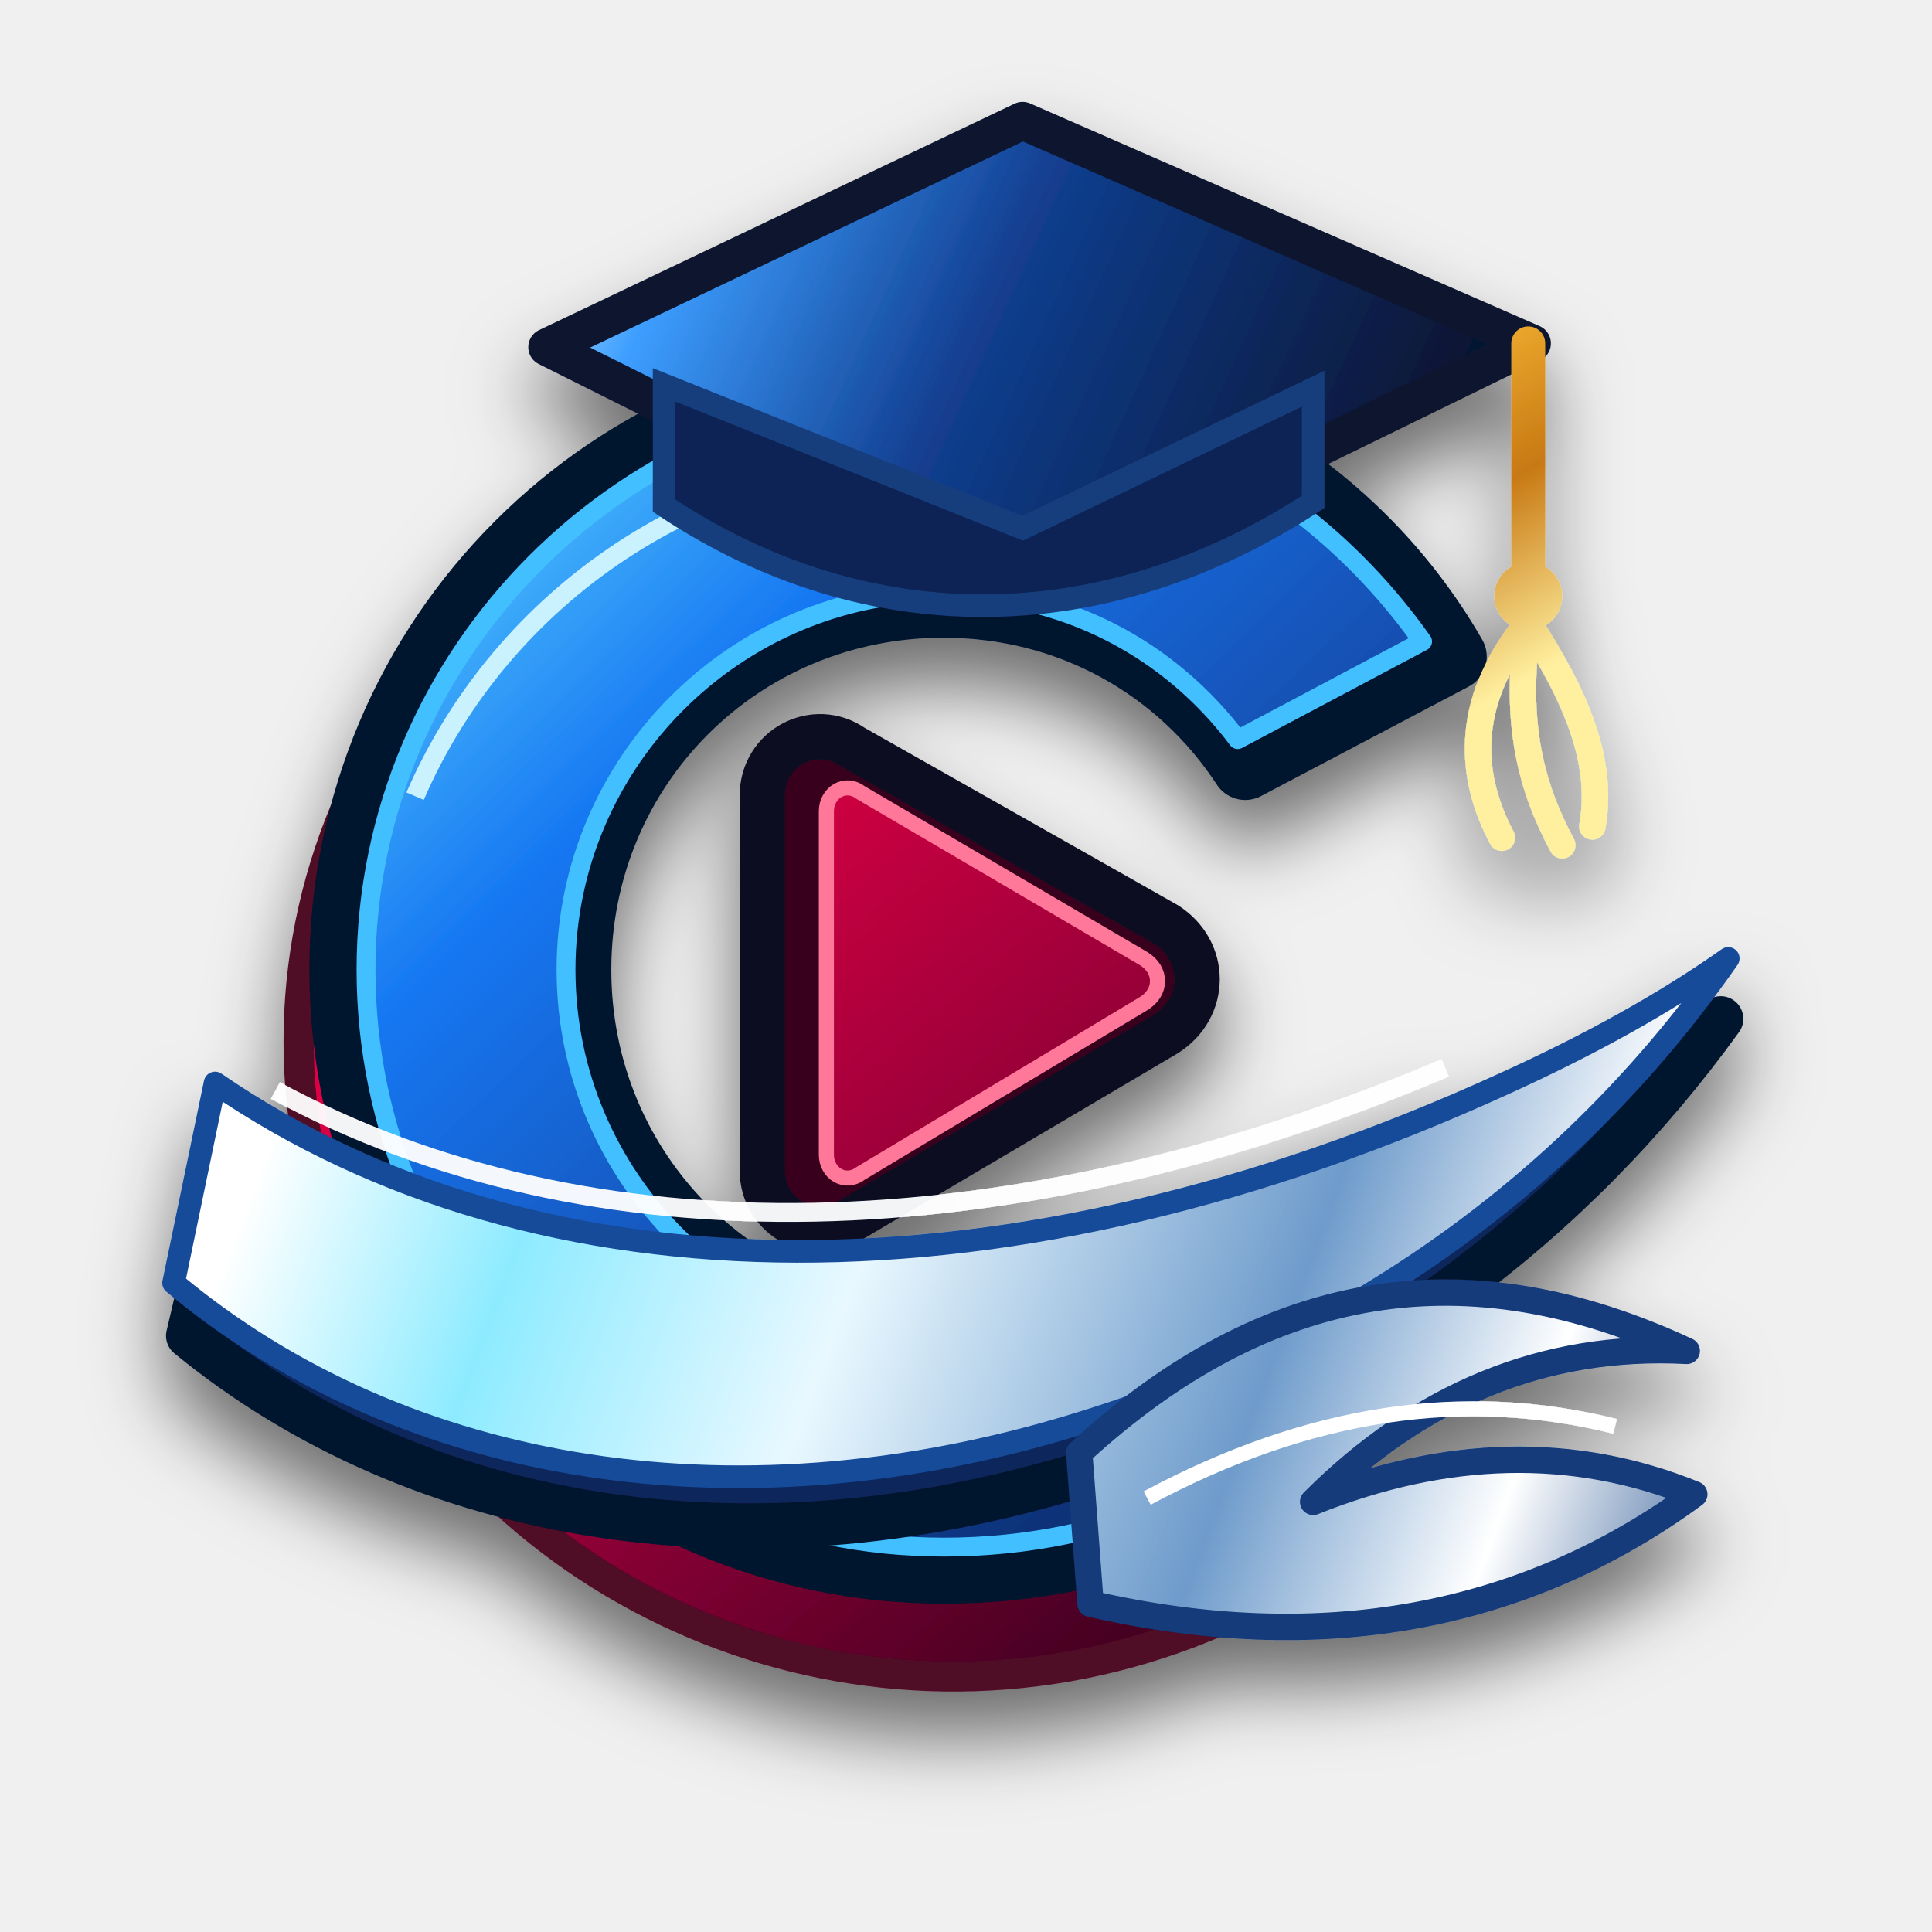
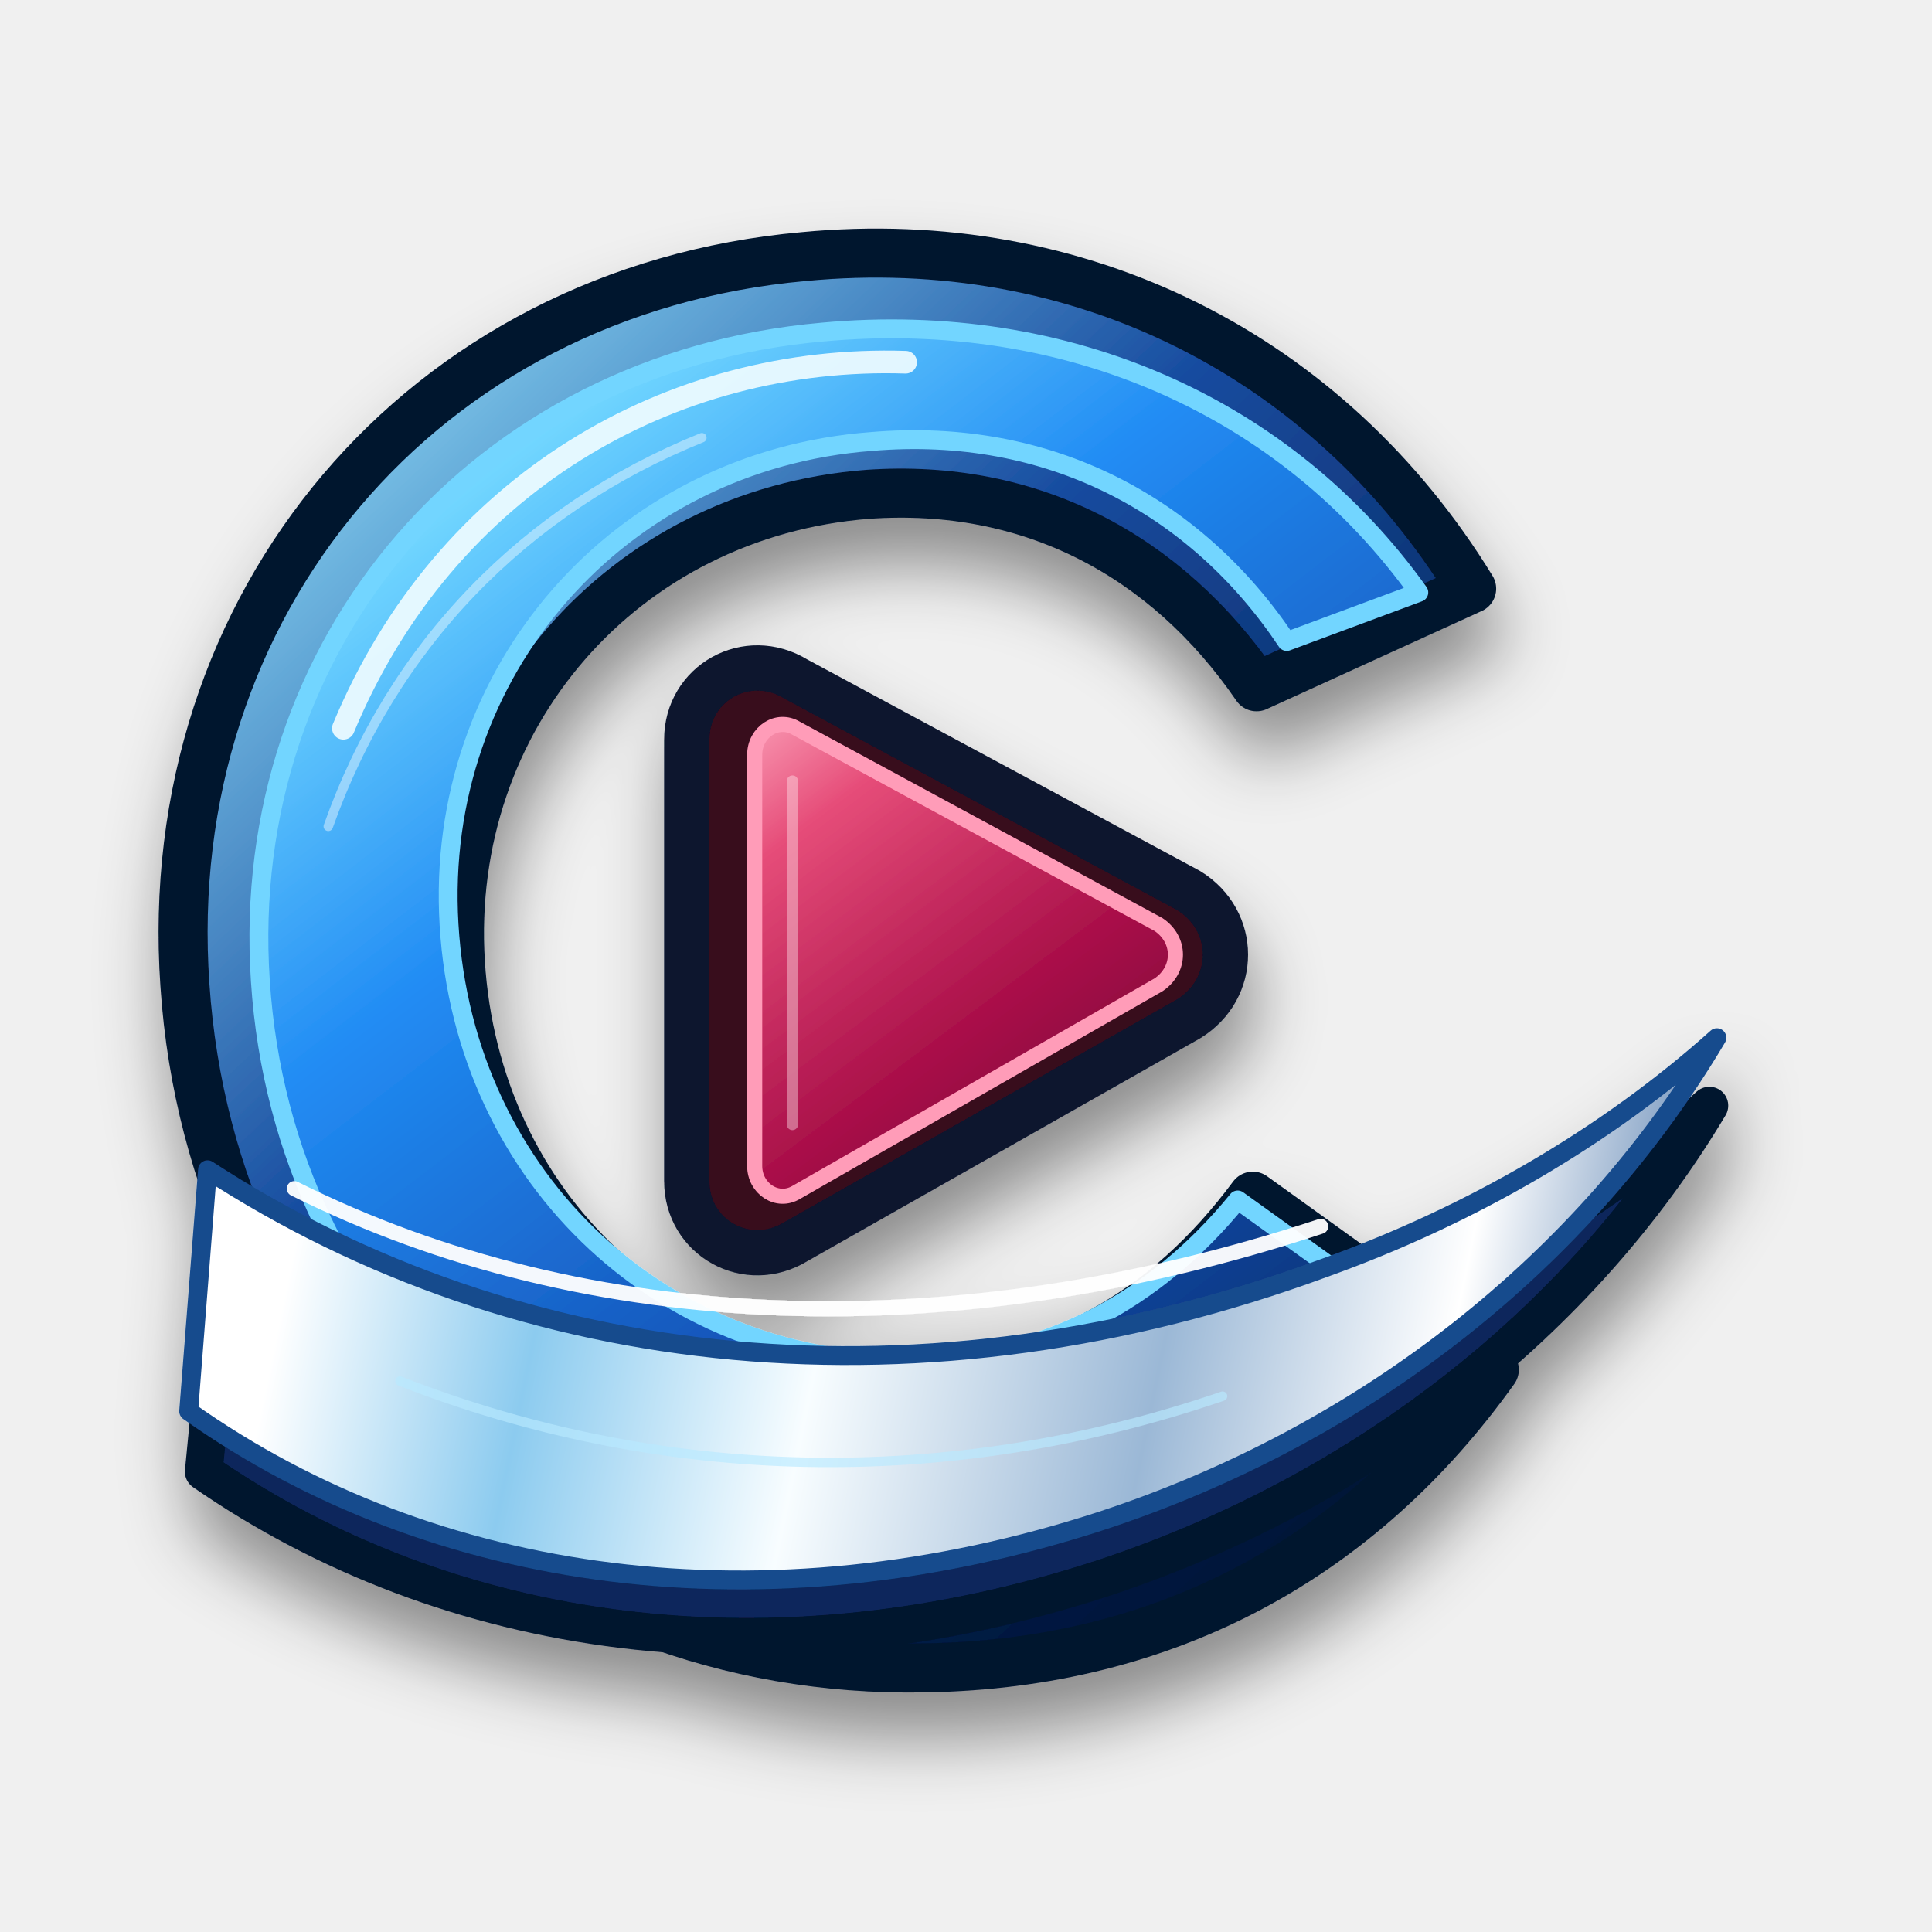
<svg xmlns="http://www.w3.org/2000/svg" viewBox="0 0 512 512" role="img" aria-labelledby="title desc">
  <defs>
-     <linearGradient id="blue" x1="75" y1="75" x2="420" y2="430" gradientUnits="userSpaceOnUse">
-       <stop stop-color="#E8FCFF" />
-       <stop offset=".12" stop-color="#58CFFF" />
-       <stop offset=".32" stop-color="#1677F2" />
-       <stop offset=".62" stop-color="#16449F" />
-       <stop offset=".86" stop-color="#09265E" />
-       <stop offset="1" stop-color="#06142F" />
+     <linearGradient id="cFace" x1="104" y1="65" x2="390" y2="438" gradientUnits="userSpaceOnUse">
+       <stop stop-color="#F4FDFF" />
+       <stop offset=".13" stop-color="#73D8FF" />
+       <stop offset=".34" stop-color="#218CF4" />
+       <stop offset=".63" stop-color="#1551B5" />
+       <stop offset=".86" stop-color="#0A2B68" />
+       <stop offset="1" stop-color="#061A42" />
    </linearGradient>
-     <linearGradient id="blueSide" x1="90" y1="80" x2="410" y2="450" gradientUnits="userSpaceOnUse">
-       <stop stop-color="#75DFFF" />
-       <stop offset=".3" stop-color="#123B91" />
-       <stop offset=".7" stop-color="#061735" />
-       <stop offset="1" stop-color="#020817" />
+     <linearGradient id="cEdge" x1="70" y1="80" x2="430" y2="460" gradientUnits="userSpaceOnUse">
+       <stop stop-color="#9AEAFF" />
+       <stop offset=".35" stop-color="#164B9F" />
+       <stop offset=".72" stop-color="#061B45" />
+       <stop offset="1" stop-color="#020B20" />
    </linearGradient>
-     <linearGradient id="red" x1="120" y1="150" x2="350" y2="420" gradientUnits="userSpaceOnUse">
-       <stop stop-color="#FF8AA5" />
-       <stop offset=".2" stop-color="#E40046" />
-       <stop offset=".55" stop-color="#9D0039" />
-       <stop offset="1" stop-color="#36051F" />
+     <linearGradient id="wine" x1="205" y1="175" x2="325" y2="335" gradientUnits="userSpaceOnUse">
+       <stop stop-color="#FFB0C4" />
+       <stop offset=".2" stop-color="#E64D79" />
+       <stop offset=".55" stop-color="#A80E48" />
+       <stop offset="1" stop-color="#500B2D" />
    </linearGradient>
-     <linearGradient id="silver" x1="80" y1="280" x2="450" y2="420" gradientUnits="userSpaceOnUse">
+     <linearGradient id="chrome" x1="75" y1="345" x2="440" y2="420" gradientUnits="userSpaceOnUse">
      <stop stop-color="#FFFFFF" />
-       <stop offset=".18" stop-color="#8DEBFF" />
-       <stop offset=".4" stop-color="#E9F8FF" />
-       <stop offset=".68" stop-color="#6E9BCB" />
-       <stop offset=".86" stop-color="#FFFFFF" />
-       <stop offset="1" stop-color="#5478A8" />
+       <stop offset=".18" stop-color="#8CCBEF" />
+       <stop offset=".38" stop-color="#F8FDFF" />
+       <stop offset=".62" stop-color="#9BB8D6" />
+       <stop offset=".82" stop-color="#FFFFFF" />
+       <stop offset="1" stop-color="#4F79AC" />
    </linearGradient>
-     <linearGradient id="gold" x1="360" y1="20" x2="440" y2="160" gradientUnits="userSpaceOnUse">
-       <stop stop-color="#FFF5B2" />
-       <stop offset=".35" stop-color="#FFC43D" />
-       <stop offset=".7" stop-color="#C87913" />
-       <stop offset="1" stop-color="#FFF0A0" />
-     </linearGradient>
-     <linearGradient id="cap" x1="150" y1="20" x2="380" y2="125" gradientUnits="userSpaceOnUse">
-       <stop stop-color="#DDFBFF" />
-       <stop offset=".18" stop-color="#3D9EFF" />
-       <stop offset=".5" stop-color="#123F91" />
-       <stop offset="1" stop-color="#06142F" />
-     </linearGradient>
-     <filter id="shadow" x="-30%" y="-30%" width="160%" height="170%">
-       <feGaussianBlur in="SourceAlpha" stdDeviation="10" />
-       <feOffset dy="12" />
-       <feComponentTransfer>
-         <feFuncA type="linear" slope=".55" />
+     <filter id="depth" x="-25%" y="-25%" width="150%" height="165%">
+       <feGaussianBlur in="SourceAlpha" stdDeviation="9" result="blur" />
+       <feOffset in="blur" dx="2" dy="12" result="offset" />
+       <feComponentTransfer in="offset" result="shadow">
+         <feFuncA type="linear" slope=".42" />
      </feComponentTransfer>
      <feMerge>
-         <feMergeNode />
+         <feMergeNode in="shadow" />
        <feMergeNode in="SourceGraphic" />
      </feMerge>
    </filter>
-     <filter id="glow" x="-40%" y="-40%" width="180%" height="180%">
-       <feGaussianBlur stdDeviation="7" result="b" />
+     <filter id="shine" x="-30%" y="-30%" width="160%" height="160%">
+       <feGaussianBlur stdDeviation="4" result="blur" />
      <feMerge>
-         <feMergeNode in="b" />
+         <feMergeNode in="blur" />
        <feMergeNode in="SourceGraphic" />
      </feMerge>
    </filter>
  </defs>
-   <g filter="url(#shadow)">
-     <path d="M150 143C75 195 55 296 112 374c52 70 153 94 235 43l-26-43c-62 36-132 20-167-27-38-51-25-118 22-157z" fill="url(#red)" stroke="#500725" stroke-width="8" />
-     <path d="M152 151C93 206 81 286 125 344" fill="none" stroke="#FF6A9B" stroke-width="5" opacity=".85" />
-     <path d="M385 174c-27-47-78-76-135-76-88 0-159 71-159 159s71 159 159 159c49 0 91-20 120-54l-49-39c-18 20-43 31-71 31-54 0-97-43-97-97s43-97 97-97c34 0 63 17 80 43z" fill="url(#blueSide)" stroke="#06132F" stroke-width="18" stroke-linejoin="round" />
-     <path d="M377 170c-29-41-75-66-127-66-84 0-153 69-153 153s69 153 153 153c45 0 84-18 112-48l-43-34c-18 18-42 29-69 29-55 0-100-45-100-100s45-100 100-100c32 0 60 15 78 39z" fill="url(#blue)" stroke="#42BFFF" stroke-width="5" stroke-linejoin="round" />
-     <path d="M110 211c23-53 76-90 139-90" fill="none" stroke="#D9FBFF" stroke-width="5" opacity=".9" />
-     <path d="M226 198c-10-7-24 0-24 13v99c0 13 14 20 24 13l83-49c11-7 11-22 0-29z" fill="#39051F" stroke="#070D23" stroke-width="12" />
-     <path d="M228 210c-4-3-9 0-9 5v91c0 5 5 8 9 5l75-45c5-3 5-9 0-12z" fill="url(#red)" stroke="#FF7799" stroke-width="4" />
-     <path d="M62 303c82 57 206 58 338-2 21-10 40-20 56-31-39 54-94 96-164 119-92 30-181 15-242-35z" fill="#09275C" stroke="#06132F" stroke-width="12" stroke-linejoin="round" />
-     <path d="M57 287c86 59 211 60 342 0 22-10 42-21 59-33-39 56-96 99-168 122-93 30-183 15-244-36z" fill="url(#silver)" stroke="#174B9A" stroke-width="6" stroke-linejoin="round" />
-     <path d="M73 289c83 45 194 43 310-6" fill="none" stroke="#FFFFFF" stroke-width="5" opacity=".95" />
-     <path d="M286 385c50-46 103-54 161-27-38-2-71 12-99 40 35-14 69-15 101-2-45 33-99 43-160 29z" fill="url(#silver)" stroke="#123A7A" stroke-width="7" stroke-linejoin="round" />
-     <path d="M304 397c43-23 84-29 124-19" fill="none" stroke="#FFFFFF" stroke-width="4" />
-     <path d="M145 92l126-60 135 59-133 65z" fill="url(#cap)" stroke="#07162F" stroke-width="10" stroke-linejoin="round" />
-     <path d="M176 102v32c54 36 117 35 172-1v-30l-77 37z" fill="#0A2455" stroke="#163D7C" stroke-width="6" />
-     <path d="M405 91v63" stroke="url(#gold)" stroke-width="9" stroke-linecap="round" />
-     <circle cx="405" cy="158" r="9" fill="url(#gold)" />
-     <path d="M405 165c-18 22-15 42-7 57m7-57c-4 27 1 44 9 59m-9-59c13 20 20 37 17 54" fill="none" stroke="url(#gold)" stroke-width="7" stroke-linecap="round" />
+   <g filter="url(#depth)">
+     <path d="M390 156C352 94 286 61 213 68 112 77 42 160 49 261c7 105 91 183 196 181 65-1 116-30 151-79l-64-46c-23 31-53 48-91 49-64 2-115-46-119-111-4-65 43-119 108-124 43-3 79 16 103 51z" fill="url(#cEdge)" stroke="#04142F" stroke-width="13" stroke-linejoin="round" />
+     <path d="M376 157C341 108 283 82 218 88 127 96 63 170 69 260c6 92 80 160 174 158 54-1 100-25 131-67l-46-33c-22 27-51 42-84 43-67 2-121-48-125-116-4-67 45-123 112-128 47-4 86 17 110 53z" fill="url(#cFace)" stroke="#72D5FF" stroke-width="5" stroke-linejoin="round" />
+     <path d="M91 193C118 128 178 94 240 96" fill="none" stroke="#F2FDFF" stroke-width="6" stroke-linecap="round" opacity=".9" />
+     <path d="M87 219C104 171 139 135 186 116" fill="none" stroke="#FFFFFF" stroke-width="2.5" stroke-linecap="round" opacity=".42" />
+     <path d="M211 180c-13-8-29 1-29 16v117c0 15 16 24 29 16l104-59c13-8 13-26 0-34z" fill="#37091F" stroke="#07162F" stroke-width="12" stroke-linejoin="round" />
+     <path d="M211 193c-5-3-11 1-11 7v109c0 6 6 10 11 7l96-55c6-4 6-12 0-16z" fill="url(#wine)" stroke="#FF9CB8" stroke-width="4" stroke-linejoin="round" />
+     <path d="M210 207v91" stroke="#FFE6ED" stroke-width="3" stroke-linecap="round" opacity=".42" />
+     <path d="M60 328c80 52 186 63 292 24 39-14 73-34 101-59-34 57-91 102-160 125-88 29-174 17-239-28z" fill="#09285C" stroke="#04142F" stroke-width="10" stroke-linejoin="round" />
+     <path d="M55 310c83 54 190 65 296 26 39-14 75-35 104-61-35 59-93 105-163 128-89 29-177 17-242-29z" fill="url(#chrome)" stroke="#174B8D" stroke-width="5" stroke-linejoin="round" />
+     <path d="M78 315c78 39 175 42 272 10" fill="none" stroke="#FFFFFF" stroke-width="4" stroke-linecap="round" opacity=".95" />
+     <path d="M106 366c69 27 145 29 218 4" fill="none" stroke="#B8E9FF" stroke-width="2.5" stroke-linecap="round" opacity=".65" />
  </g>
</svg>
